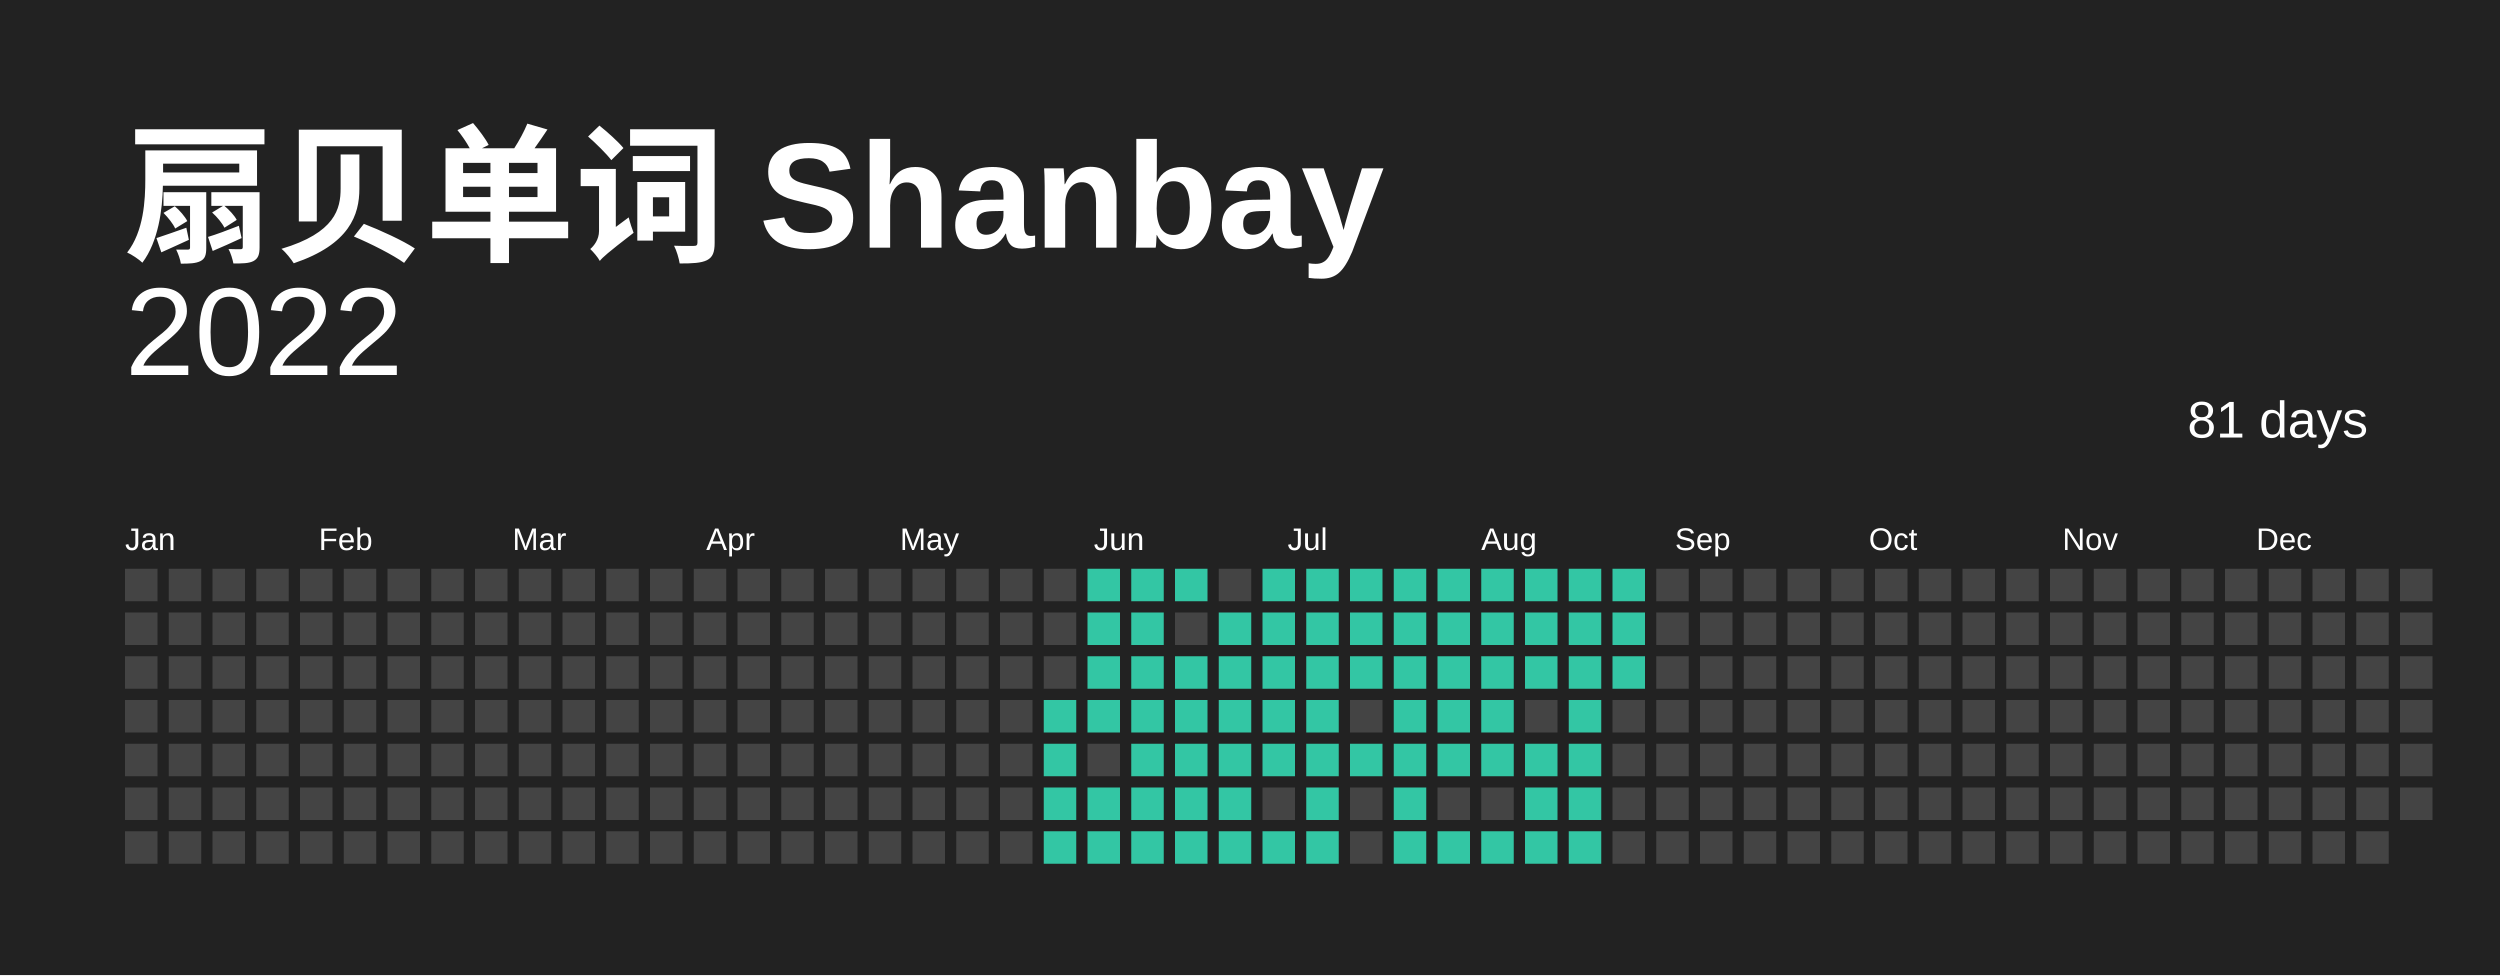
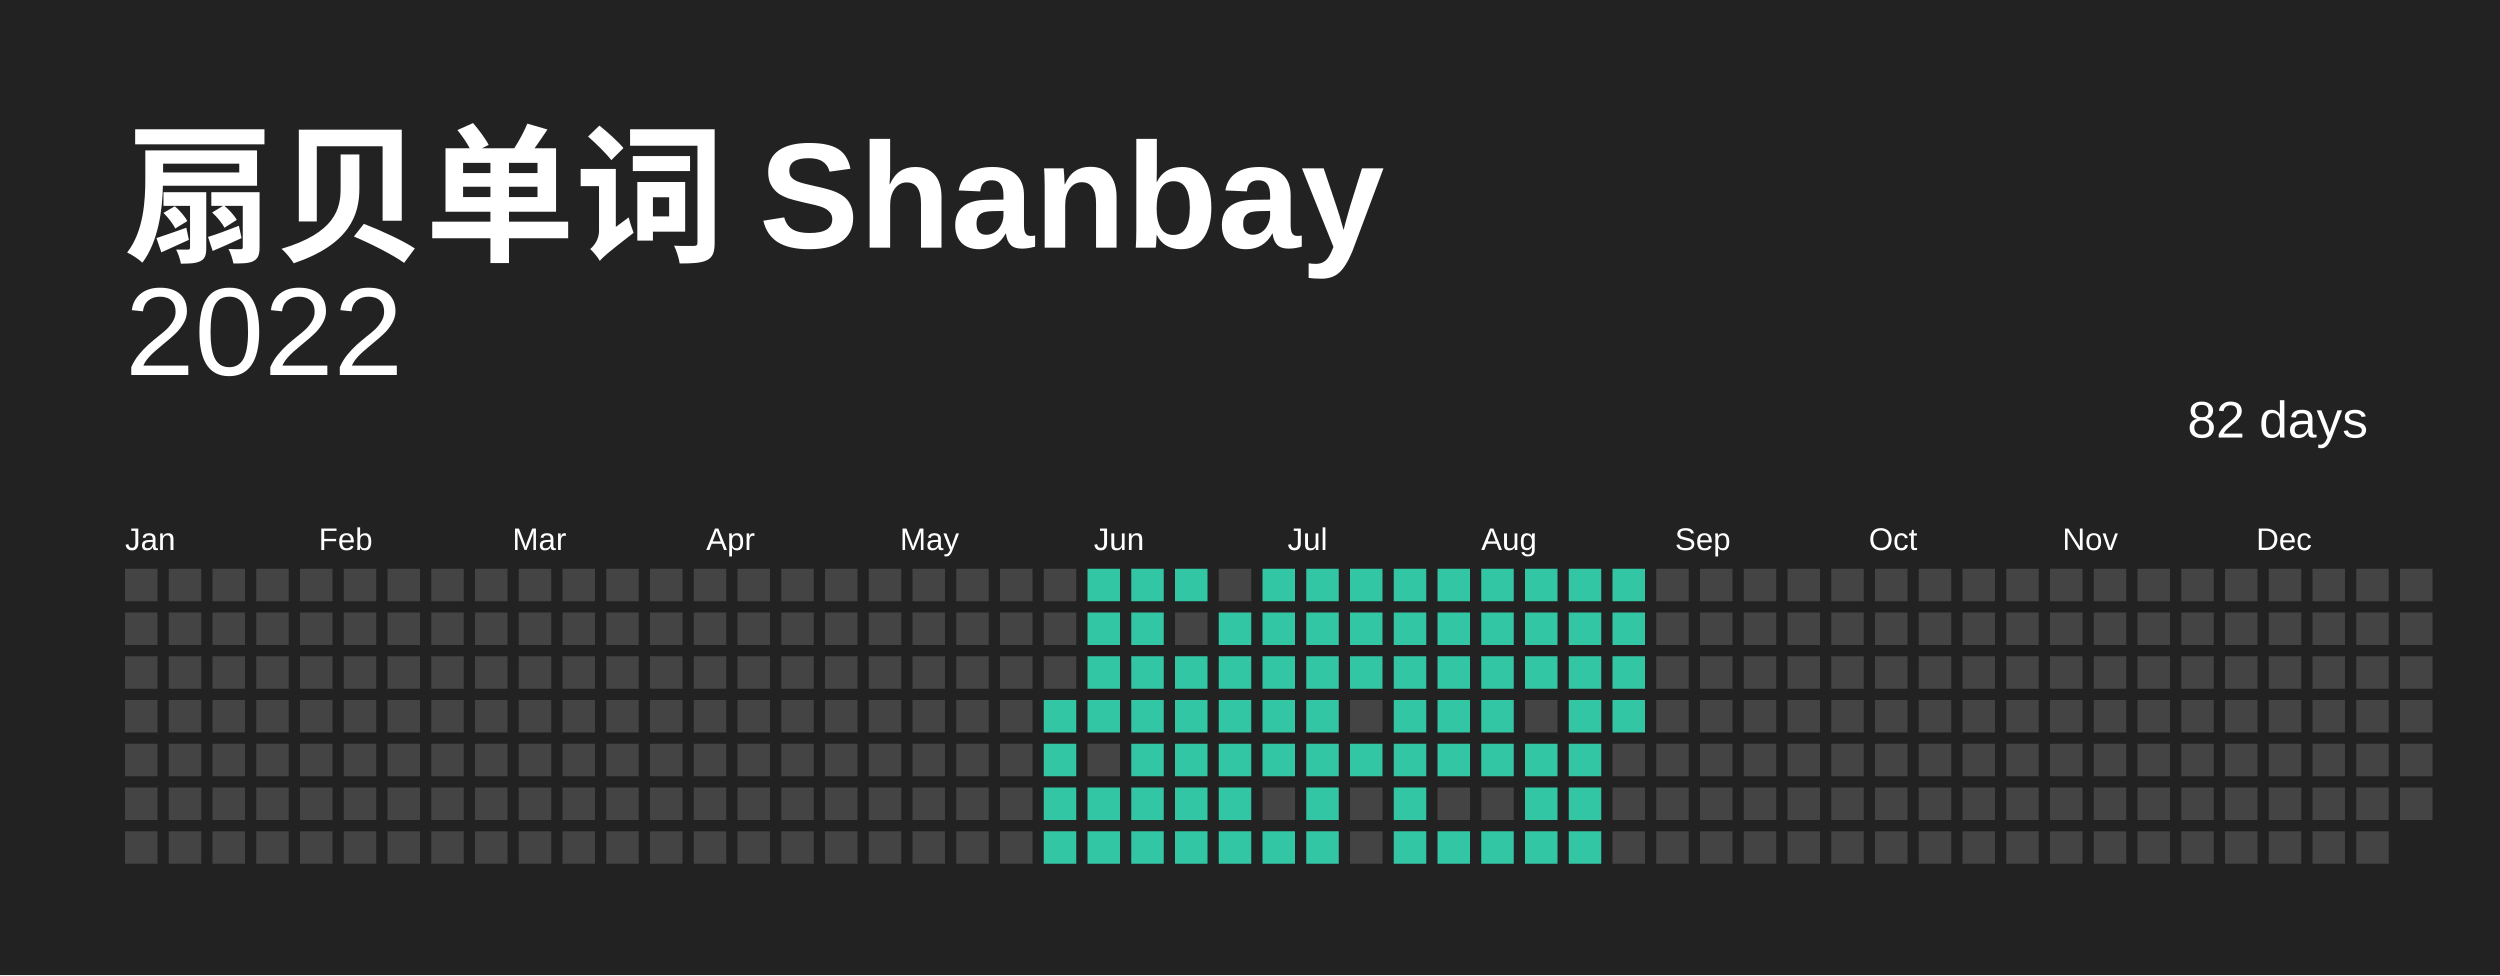
<svg xmlns="http://www.w3.org/2000/svg" baseProfile="full" height="78mm" version="1.1" viewBox="0,0,200,78" width="200mm">
  <defs />
  <rect fill="#222222" height="78" width="200" x="0" y="0" />
  <text fill="#FFFFFF" style="font-size:12px; font-family:Arial; font-weight:bold;" x="10" y="20"> 扇贝单词 Shanbay</text>
  <text alignment-baseline="hanging" fill="#FFFFFF" style="font-size:10.0px; font-family:Arial;" x="10" y="30">2022</text>
-   <text alignment-baseline="hanging" fill="#FFFFFF" style="font-size:4.125px; font-family:Arial;" x="175" y="35">81 days</text>
+   <text alignment-baseline="hanging" fill="#FFFFFF" style="font-size:4.125px; font-family:Arial;" x="175" y="35">82 days</text>
  <text fill="#FFFFFF" style="font-size:2.5px; font-family:Arial" x="10.0" y="44">Jan</text>
  <text fill="#FFFFFF" style="font-size:2.5px; font-family:Arial" x="25.5" y="44">Feb</text>
  <text fill="#FFFFFF" style="font-size:2.5px; font-family:Arial" x="41.0" y="44">Mar</text>
  <text fill="#FFFFFF" style="font-size:2.5px; font-family:Arial" x="56.5" y="44">Apr</text>
  <text fill="#FFFFFF" style="font-size:2.5px; font-family:Arial" x="72.0" y="44">May</text>
  <text fill="#FFFFFF" style="font-size:2.5px; font-family:Arial" x="87.5" y="44">Jun</text>
  <text fill="#FFFFFF" style="font-size:2.5px; font-family:Arial" x="103.0" y="44">Jul</text>
  <text fill="#FFFFFF" style="font-size:2.5px; font-family:Arial" x="118.5" y="44">Aug</text>
  <text fill="#FFFFFF" style="font-size:2.5px; font-family:Arial" x="134.0" y="44">Sep</text>
  <text fill="#FFFFFF" style="font-size:2.5px; font-family:Arial" x="149.5" y="44">Oct</text>
  <text fill="#FFFFFF" style="font-size:2.5px; font-family:Arial" x="165.0" y="44">Nov</text>
  <text fill="#FFFFFF" style="font-size:2.5px; font-family:Arial" x="180.5" y="44">Dec</text>
  <rect fill="#444444" height="2.6" width="2.6" x="10.0" y="45.5" />
  <rect fill="#444444" height="2.6" width="2.6" x="10.0" y="49.0" />
  <rect fill="#444444" height="2.6" width="2.6" x="10.0" y="52.5" />
  <rect fill="#444444" height="2.6" width="2.6" x="10.0" y="56.0" />
  <rect fill="#444444" height="2.6" width="2.6" x="10.0" y="59.5" />
  <rect fill="#444444" height="2.6" width="2.6" x="10.0" y="63.0" />
  <rect fill="#444444" height="2.6" width="2.6" x="10.0" y="66.5" />
  <rect fill="#444444" height="2.6" width="2.6" x="13.5" y="45.5" />
  <rect fill="#444444" height="2.6" width="2.6" x="13.5" y="49.0" />
  <rect fill="#444444" height="2.6" width="2.6" x="13.5" y="52.5" />
  <rect fill="#444444" height="2.6" width="2.6" x="13.5" y="56.0" />
  <rect fill="#444444" height="2.6" width="2.6" x="13.5" y="59.5" />
  <rect fill="#444444" height="2.6" width="2.6" x="13.5" y="63.0" />
  <rect fill="#444444" height="2.6" width="2.6" x="13.5" y="66.5" />
  <rect fill="#444444" height="2.6" width="2.6" x="17.0" y="45.5" />
  <rect fill="#444444" height="2.6" width="2.6" x="17.0" y="49.0" />
  <rect fill="#444444" height="2.6" width="2.6" x="17.0" y="52.5" />
  <rect fill="#444444" height="2.6" width="2.6" x="17.0" y="56.0" />
  <rect fill="#444444" height="2.6" width="2.6" x="17.0" y="59.5" />
  <rect fill="#444444" height="2.6" width="2.6" x="17.0" y="63.0" />
  <rect fill="#444444" height="2.6" width="2.6" x="17.0" y="66.5" />
  <rect fill="#444444" height="2.6" width="2.6" x="20.5" y="45.5" />
  <rect fill="#444444" height="2.6" width="2.6" x="20.5" y="49.0" />
  <rect fill="#444444" height="2.6" width="2.6" x="20.5" y="52.5" />
  <rect fill="#444444" height="2.6" width="2.6" x="20.5" y="56.0" />
  <rect fill="#444444" height="2.6" width="2.6" x="20.5" y="59.5" />
  <rect fill="#444444" height="2.6" width="2.6" x="20.5" y="63.0" />
  <rect fill="#444444" height="2.6" width="2.6" x="20.5" y="66.5" />
  <rect fill="#444444" height="2.6" width="2.6" x="24.0" y="45.5" />
  <rect fill="#444444" height="2.6" width="2.6" x="24.0" y="49.0" />
  <rect fill="#444444" height="2.6" width="2.6" x="24.0" y="52.5" />
  <rect fill="#444444" height="2.6" width="2.6" x="24.0" y="56.0" />
  <rect fill="#444444" height="2.6" width="2.6" x="24.0" y="59.5" />
  <rect fill="#444444" height="2.6" width="2.6" x="24.0" y="63.0" />
  <rect fill="#444444" height="2.6" width="2.6" x="24.0" y="66.5" />
  <rect fill="#444444" height="2.6" width="2.6" x="27.5" y="45.5" />
  <rect fill="#444444" height="2.6" width="2.6" x="27.5" y="49.0" />
  <rect fill="#444444" height="2.6" width="2.6" x="27.5" y="52.5" />
  <rect fill="#444444" height="2.6" width="2.6" x="27.5" y="56.0" />
  <rect fill="#444444" height="2.6" width="2.6" x="27.5" y="59.5" />
  <rect fill="#444444" height="2.6" width="2.6" x="27.5" y="63.0" />
  <rect fill="#444444" height="2.6" width="2.6" x="27.5" y="66.5" />
  <rect fill="#444444" height="2.6" width="2.6" x="31.0" y="45.5" />
  <rect fill="#444444" height="2.6" width="2.6" x="31.0" y="49.0" />
  <rect fill="#444444" height="2.6" width="2.6" x="31.0" y="52.5" />
  <rect fill="#444444" height="2.6" width="2.6" x="31.0" y="56.0" />
  <rect fill="#444444" height="2.6" width="2.6" x="31.0" y="59.5" />
  <rect fill="#444444" height="2.6" width="2.6" x="31.0" y="63.0" />
  <rect fill="#444444" height="2.6" width="2.6" x="31.0" y="66.5" />
  <rect fill="#444444" height="2.6" width="2.6" x="34.5" y="45.5" />
  <rect fill="#444444" height="2.6" width="2.6" x="34.5" y="49.0" />
  <rect fill="#444444" height="2.6" width="2.6" x="34.5" y="52.5" />
  <rect fill="#444444" height="2.6" width="2.6" x="34.5" y="56.0" />
  <rect fill="#444444" height="2.6" width="2.6" x="34.5" y="59.5" />
  <rect fill="#444444" height="2.6" width="2.6" x="34.5" y="63.0" />
  <rect fill="#444444" height="2.6" width="2.6" x="34.5" y="66.5" />
  <rect fill="#444444" height="2.6" width="2.6" x="38.0" y="45.5" />
  <rect fill="#444444" height="2.6" width="2.6" x="38.0" y="49.0" />
  <rect fill="#444444" height="2.6" width="2.6" x="38.0" y="52.5" />
  <rect fill="#444444" height="2.6" width="2.6" x="38.0" y="56.0" />
  <rect fill="#444444" height="2.6" width="2.6" x="38.0" y="59.5" />
  <rect fill="#444444" height="2.6" width="2.6" x="38.0" y="63.0" />
  <rect fill="#444444" height="2.6" width="2.6" x="38.0" y="66.5" />
  <rect fill="#444444" height="2.6" width="2.6" x="41.5" y="45.5" />
  <rect fill="#444444" height="2.6" width="2.6" x="41.5" y="49.0" />
  <rect fill="#444444" height="2.6" width="2.6" x="41.5" y="52.5" />
  <rect fill="#444444" height="2.6" width="2.6" x="41.5" y="56.0" />
  <rect fill="#444444" height="2.6" width="2.6" x="41.5" y="59.5" />
  <rect fill="#444444" height="2.6" width="2.6" x="41.5" y="63.0" />
  <rect fill="#444444" height="2.6" width="2.6" x="41.5" y="66.5" />
  <rect fill="#444444" height="2.6" width="2.6" x="45.0" y="45.5" />
  <rect fill="#444444" height="2.6" width="2.6" x="45.0" y="49.0" />
  <rect fill="#444444" height="2.6" width="2.6" x="45.0" y="52.5" />
  <rect fill="#444444" height="2.6" width="2.6" x="45.0" y="56.0" />
  <rect fill="#444444" height="2.6" width="2.6" x="45.0" y="59.5" />
  <rect fill="#444444" height="2.6" width="2.6" x="45.0" y="63.0" />
  <rect fill="#444444" height="2.6" width="2.6" x="45.0" y="66.5" />
  <rect fill="#444444" height="2.6" width="2.6" x="48.5" y="45.5" />
  <rect fill="#444444" height="2.6" width="2.6" x="48.5" y="49.0" />
  <rect fill="#444444" height="2.6" width="2.6" x="48.5" y="52.5" />
  <rect fill="#444444" height="2.6" width="2.6" x="48.5" y="56.0" />
  <rect fill="#444444" height="2.6" width="2.6" x="48.5" y="59.5" />
  <rect fill="#444444" height="2.6" width="2.6" x="48.5" y="63.0" />
  <rect fill="#444444" height="2.6" width="2.6" x="48.5" y="66.5" />
  <rect fill="#444444" height="2.6" width="2.6" x="52.0" y="45.5" />
  <rect fill="#444444" height="2.6" width="2.6" x="52.0" y="49.0" />
  <rect fill="#444444" height="2.6" width="2.6" x="52.0" y="52.5" />
  <rect fill="#444444" height="2.6" width="2.6" x="52.0" y="56.0" />
  <rect fill="#444444" height="2.6" width="2.6" x="52.0" y="59.5" />
  <rect fill="#444444" height="2.6" width="2.6" x="52.0" y="63.0" />
  <rect fill="#444444" height="2.6" width="2.6" x="52.0" y="66.5" />
  <rect fill="#444444" height="2.6" width="2.6" x="55.5" y="45.5" />
  <rect fill="#444444" height="2.6" width="2.6" x="55.5" y="49.0" />
  <rect fill="#444444" height="2.6" width="2.6" x="55.5" y="52.5" />
  <rect fill="#444444" height="2.6" width="2.6" x="55.5" y="56.0" />
  <rect fill="#444444" height="2.6" width="2.6" x="55.5" y="59.5" />
  <rect fill="#444444" height="2.6" width="2.6" x="55.5" y="63.0" />
  <rect fill="#444444" height="2.6" width="2.6" x="55.5" y="66.5" />
  <rect fill="#444444" height="2.6" width="2.6" x="59.0" y="45.5" />
  <rect fill="#444444" height="2.6" width="2.6" x="59.0" y="49.0" />
  <rect fill="#444444" height="2.6" width="2.6" x="59.0" y="52.5" />
  <rect fill="#444444" height="2.6" width="2.6" x="59.0" y="56.0" />
  <rect fill="#444444" height="2.6" width="2.6" x="59.0" y="59.5" />
  <rect fill="#444444" height="2.6" width="2.6" x="59.0" y="63.0" />
  <rect fill="#444444" height="2.6" width="2.6" x="59.0" y="66.5" />
  <rect fill="#444444" height="2.6" width="2.6" x="62.5" y="45.5" />
  <rect fill="#444444" height="2.6" width="2.6" x="62.5" y="49.0" />
  <rect fill="#444444" height="2.6" width="2.6" x="62.5" y="52.5" />
  <rect fill="#444444" height="2.6" width="2.6" x="62.5" y="56.0" />
  <rect fill="#444444" height="2.6" width="2.6" x="62.5" y="59.5" />
  <rect fill="#444444" height="2.6" width="2.6" x="62.5" y="63.0" />
  <rect fill="#444444" height="2.6" width="2.6" x="62.5" y="66.5" />
  <rect fill="#444444" height="2.6" width="2.6" x="66.0" y="45.5" />
  <rect fill="#444444" height="2.6" width="2.6" x="66.0" y="49.0" />
  <rect fill="#444444" height="2.6" width="2.6" x="66.0" y="52.5" />
  <rect fill="#444444" height="2.6" width="2.6" x="66.0" y="56.0" />
  <rect fill="#444444" height="2.6" width="2.6" x="66.0" y="59.5" />
  <rect fill="#444444" height="2.6" width="2.6" x="66.0" y="63.0" />
  <rect fill="#444444" height="2.6" width="2.6" x="66.0" y="66.5" />
  <rect fill="#444444" height="2.6" width="2.6" x="69.5" y="45.5" />
  <rect fill="#444444" height="2.6" width="2.6" x="69.5" y="49.0" />
  <rect fill="#444444" height="2.6" width="2.6" x="69.5" y="52.5" />
  <rect fill="#444444" height="2.6" width="2.6" x="69.5" y="56.0" />
  <rect fill="#444444" height="2.6" width="2.6" x="69.5" y="59.5" />
  <rect fill="#444444" height="2.6" width="2.6" x="69.5" y="63.0" />
  <rect fill="#444444" height="2.6" width="2.6" x="69.5" y="66.5" />
  <rect fill="#444444" height="2.6" width="2.6" x="73.0" y="45.5" />
  <rect fill="#444444" height="2.6" width="2.6" x="73.0" y="49.0" />
  <rect fill="#444444" height="2.6" width="2.6" x="73.0" y="52.5" />
  <rect fill="#444444" height="2.6" width="2.6" x="73.0" y="56.0" />
  <rect fill="#444444" height="2.6" width="2.6" x="73.0" y="59.5" />
  <rect fill="#444444" height="2.6" width="2.6" x="73.0" y="63.0" />
  <rect fill="#444444" height="2.6" width="2.6" x="73.0" y="66.5" />
  <rect fill="#444444" height="2.6" width="2.6" x="76.5" y="45.5" />
  <rect fill="#444444" height="2.6" width="2.6" x="76.5" y="49.0" />
  <rect fill="#444444" height="2.6" width="2.6" x="76.5" y="52.5" />
  <rect fill="#444444" height="2.6" width="2.6" x="76.5" y="56.0" />
  <rect fill="#444444" height="2.6" width="2.6" x="76.5" y="59.5" />
  <rect fill="#444444" height="2.6" width="2.6" x="76.5" y="63.0" />
  <rect fill="#444444" height="2.6" width="2.6" x="76.5" y="66.5" />
  <rect fill="#444444" height="2.6" width="2.6" x="80.0" y="45.5" />
  <rect fill="#444444" height="2.6" width="2.6" x="80.0" y="49.0" />
  <rect fill="#444444" height="2.6" width="2.6" x="80.0" y="52.5" />
  <rect fill="#444444" height="2.6" width="2.6" x="80.0" y="56.0" />
  <rect fill="#444444" height="2.6" width="2.6" x="80.0" y="59.5" />
  <rect fill="#444444" height="2.6" width="2.6" x="80.0" y="63.0" />
  <rect fill="#444444" height="2.6" width="2.6" x="80.0" y="66.5" />
  <rect fill="#444444" height="2.6" width="2.6" x="83.5" y="45.5" />
  <rect fill="#444444" height="2.6" width="2.6" x="83.5" y="49.0" />
  <rect fill="#444444" height="2.6" width="2.6" x="83.5" y="52.5" />
  <rect fill="#33C6A4" height="2.6" width="2.6" x="83.5" y="56.0" />
  <rect fill="#33C6A4" height="2.6" width="2.6" x="83.5" y="59.5" />
  <rect fill="#33C6A4" height="2.6" width="2.6" x="83.5" y="63.0" />
  <rect fill="#33C6A4" height="2.6" width="2.6" x="83.5" y="66.5" />
  <rect fill="#33C6A4" height="2.6" width="2.6" x="87.0" y="45.5" />
  <rect fill="#33C6A4" height="2.6" width="2.6" x="87.0" y="49.0" />
  <rect fill="#33C6A4" height="2.6" width="2.6" x="87.0" y="52.5" />
  <rect fill="#33C6A4" height="2.6" width="2.6" x="87.0" y="56.0" />
  <rect fill="#444444" height="2.6" width="2.6" x="87.0" y="59.5" />
  <rect fill="#33C6A4" height="2.6" width="2.6" x="87.0" y="63.0" />
  <rect fill="#33C6A4" height="2.6" width="2.6" x="87.0" y="66.5" />
  <rect fill="#33C6A4" height="2.6" width="2.6" x="90.5" y="45.5" />
  <rect fill="#33C6A4" height="2.6" width="2.6" x="90.5" y="49.0" />
  <rect fill="#33C6A4" height="2.6" width="2.6" x="90.5" y="52.5" />
  <rect fill="#33C6A4" height="2.6" width="2.6" x="90.5" y="56.0" />
  <rect fill="#33C6A4" height="2.6" width="2.6" x="90.5" y="59.5" />
  <rect fill="#33C6A4" height="2.6" width="2.6" x="90.5" y="63.0" />
  <rect fill="#33C6A4" height="2.6" width="2.6" x="90.5" y="66.5" />
  <rect fill="#33C6A4" height="2.6" width="2.6" x="94.0" y="45.5" />
  <rect fill="#444444" height="2.6" width="2.6" x="94.0" y="49.0" />
  <rect fill="#33C6A4" height="2.6" width="2.6" x="94.0" y="52.5" />
  <rect fill="#33C6A4" height="2.6" width="2.6" x="94.0" y="56.0" />
  <rect fill="#33C6A4" height="2.6" width="2.6" x="94.0" y="59.5" />
  <rect fill="#33C6A4" height="2.6" width="2.6" x="94.0" y="63.0" />
  <rect fill="#33C6A4" height="2.6" width="2.6" x="94.0" y="66.5" />
  <rect fill="#444444" height="2.6" width="2.6" x="97.5" y="45.5" />
  <rect fill="#33C6A4" height="2.6" width="2.6" x="97.5" y="49.0" />
  <rect fill="#33C6A4" height="2.6" width="2.6" x="97.5" y="52.5" />
  <rect fill="#33C6A4" height="2.6" width="2.6" x="97.5" y="56.0" />
  <rect fill="#33C6A4" height="2.6" width="2.6" x="97.5" y="59.5" />
  <rect fill="#33C6A4" height="2.6" width="2.6" x="97.5" y="63.0" />
  <rect fill="#33C6A4" height="2.6" width="2.6" x="97.5" y="66.5" />
  <rect fill="#33C6A4" height="2.6" width="2.6" x="101.0" y="45.5" />
  <rect fill="#33C6A4" height="2.6" width="2.6" x="101.0" y="49.0" />
  <rect fill="#33C6A4" height="2.6" width="2.6" x="101.0" y="52.5" />
  <rect fill="#33C6A4" height="2.6" width="2.6" x="101.0" y="56.0" />
  <rect fill="#33C6A4" height="2.6" width="2.6" x="101.0" y="59.5" />
  <rect fill="#444444" height="2.6" width="2.6" x="101.0" y="63.0" />
  <rect fill="#33C6A4" height="2.6" width="2.6" x="101.0" y="66.5" />
  <rect fill="#33C6A4" height="2.6" width="2.6" x="104.5" y="45.5" />
  <rect fill="#33C6A4" height="2.6" width="2.6" x="104.5" y="49.0" />
  <rect fill="#33C6A4" height="2.6" width="2.6" x="104.5" y="52.5" />
  <rect fill="#33C6A4" height="2.6" width="2.6" x="104.5" y="56.0" />
  <rect fill="#33C6A4" height="2.6" width="2.6" x="104.5" y="59.5" />
  <rect fill="#33C6A4" height="2.6" width="2.6" x="104.5" y="63.0" />
  <rect fill="#33C6A4" height="2.6" width="2.6" x="104.5" y="66.5" />
  <rect fill="#33C6A4" height="2.6" width="2.6" x="108.0" y="45.5" />
  <rect fill="#33C6A4" height="2.6" width="2.6" x="108.0" y="49.0" />
  <rect fill="#33C6A4" height="2.6" width="2.6" x="108.0" y="52.5" />
  <rect fill="#444444" height="2.6" width="2.6" x="108.0" y="56.0" />
  <rect fill="#33C6A4" height="2.6" width="2.6" x="108.0" y="59.5" />
  <rect fill="#444444" height="2.6" width="2.6" x="108.0" y="63.0" />
  <rect fill="#444444" height="2.6" width="2.6" x="108.0" y="66.5" />
  <rect fill="#33C6A4" height="2.6" width="2.6" x="111.5" y="45.5" />
  <rect fill="#33C6A4" height="2.6" width="2.6" x="111.5" y="49.0" />
  <rect fill="#33C6A4" height="2.6" width="2.6" x="111.5" y="52.5" />
  <rect fill="#33C6A4" height="2.6" width="2.6" x="111.5" y="56.0" />
  <rect fill="#33C6A4" height="2.6" width="2.6" x="111.5" y="59.5" />
  <rect fill="#33C6A4" height="2.6" width="2.6" x="111.5" y="63.0" />
  <rect fill="#33C6A4" height="2.6" width="2.6" x="111.5" y="66.5" />
  <rect fill="#33C6A4" height="2.6" width="2.6" x="115.0" y="45.5" />
  <rect fill="#33C6A4" height="2.6" width="2.6" x="115.0" y="49.0" />
  <rect fill="#33C6A4" height="2.6" width="2.6" x="115.0" y="52.5" />
  <rect fill="#33C6A4" height="2.6" width="2.6" x="115.0" y="56.0" />
  <rect fill="#33C6A4" height="2.6" width="2.6" x="115.0" y="59.5" />
  <rect fill="#444444" height="2.6" width="2.6" x="115.0" y="63.0" />
  <rect fill="#33C6A4" height="2.6" width="2.6" x="115.0" y="66.5" />
  <rect fill="#33C6A4" height="2.6" width="2.6" x="118.5" y="45.5" />
  <rect fill="#33C6A4" height="2.6" width="2.6" x="118.5" y="49.0" />
  <rect fill="#33C6A4" height="2.6" width="2.6" x="118.5" y="52.5" />
  <rect fill="#33C6A4" height="2.6" width="2.6" x="118.5" y="56.0" />
  <rect fill="#33C6A4" height="2.6" width="2.6" x="118.5" y="59.5" />
  <rect fill="#444444" height="2.6" width="2.6" x="118.5" y="63.0" />
  <rect fill="#33C6A4" height="2.6" width="2.6" x="118.5" y="66.5" />
  <rect fill="#33C6A4" height="2.6" width="2.6" x="122.0" y="45.5" />
  <rect fill="#33C6A4" height="2.6" width="2.6" x="122.0" y="49.0" />
  <rect fill="#33C6A4" height="2.6" width="2.6" x="122.0" y="52.5" />
  <rect fill="#444444" height="2.6" width="2.6" x="122.0" y="56.0" />
  <rect fill="#33C6A4" height="2.6" width="2.6" x="122.0" y="59.5" />
  <rect fill="#33C6A4" height="2.6" width="2.6" x="122.0" y="63.0" />
  <rect fill="#33C6A4" height="2.6" width="2.6" x="122.0" y="66.5" />
  <rect fill="#33C6A4" height="2.6" width="2.6" x="125.5" y="45.5" />
  <rect fill="#33C6A4" height="2.6" width="2.6" x="125.5" y="49.0" />
  <rect fill="#33C6A4" height="2.6" width="2.6" x="125.5" y="52.5" />
  <rect fill="#33C6A4" height="2.6" width="2.6" x="125.5" y="56.0" />
  <rect fill="#33C6A4" height="2.6" width="2.6" x="125.5" y="59.5" />
  <rect fill="#33C6A4" height="2.6" width="2.6" x="125.5" y="63.0" />
  <rect fill="#33C6A4" height="2.6" width="2.6" x="125.5" y="66.5" />
  <rect fill="#33C6A4" height="2.6" width="2.6" x="129.0" y="45.5" />
  <rect fill="#33C6A4" height="2.6" width="2.6" x="129.0" y="49.0" />
  <rect fill="#33C6A4" height="2.6" width="2.6" x="129.0" y="52.5" />
-   <rect fill="#444444" height="2.6" width="2.6" x="129.0" y="56.0" />
+   <rect fill="#33C6A4" height="2.6" width="2.6" x="129.0" y="56.0" />
  <rect fill="#444444" height="2.6" width="2.6" x="129.0" y="59.5" />
  <rect fill="#444444" height="2.6" width="2.6" x="129.0" y="63.0" />
  <rect fill="#444444" height="2.6" width="2.6" x="129.0" y="66.5" />
  <rect fill="#444444" height="2.6" width="2.6" x="132.5" y="45.5" />
  <rect fill="#444444" height="2.6" width="2.6" x="132.5" y="49.0" />
  <rect fill="#444444" height="2.6" width="2.6" x="132.5" y="52.5" />
  <rect fill="#444444" height="2.6" width="2.6" x="132.5" y="56.0" />
  <rect fill="#444444" height="2.6" width="2.6" x="132.5" y="59.5" />
  <rect fill="#444444" height="2.6" width="2.6" x="132.5" y="63.0" />
  <rect fill="#444444" height="2.6" width="2.6" x="132.5" y="66.5" />
  <rect fill="#444444" height="2.6" width="2.6" x="136.0" y="45.5" />
  <rect fill="#444444" height="2.6" width="2.6" x="136.0" y="49.0" />
  <rect fill="#444444" height="2.6" width="2.6" x="136.0" y="52.5" />
  <rect fill="#444444" height="2.6" width="2.6" x="136.0" y="56.0" />
  <rect fill="#444444" height="2.6" width="2.6" x="136.0" y="59.5" />
  <rect fill="#444444" height="2.6" width="2.6" x="136.0" y="63.0" />
  <rect fill="#444444" height="2.6" width="2.6" x="136.0" y="66.5" />
  <rect fill="#444444" height="2.6" width="2.6" x="139.5" y="45.5" />
  <rect fill="#444444" height="2.6" width="2.6" x="139.5" y="49.0" />
  <rect fill="#444444" height="2.6" width="2.6" x="139.5" y="52.5" />
  <rect fill="#444444" height="2.6" width="2.6" x="139.5" y="56.0" />
  <rect fill="#444444" height="2.6" width="2.6" x="139.5" y="59.5" />
  <rect fill="#444444" height="2.6" width="2.6" x="139.5" y="63.0" />
  <rect fill="#444444" height="2.6" width="2.6" x="139.5" y="66.5" />
  <rect fill="#444444" height="2.6" width="2.6" x="143.0" y="45.5" />
  <rect fill="#444444" height="2.6" width="2.6" x="143.0" y="49.0" />
  <rect fill="#444444" height="2.6" width="2.6" x="143.0" y="52.5" />
  <rect fill="#444444" height="2.6" width="2.6" x="143.0" y="56.0" />
  <rect fill="#444444" height="2.6" width="2.6" x="143.0" y="59.5" />
  <rect fill="#444444" height="2.6" width="2.6" x="143.0" y="63.0" />
  <rect fill="#444444" height="2.6" width="2.6" x="143.0" y="66.5" />
  <rect fill="#444444" height="2.6" width="2.6" x="146.5" y="45.5" />
  <rect fill="#444444" height="2.6" width="2.6" x="146.5" y="49.0" />
  <rect fill="#444444" height="2.6" width="2.6" x="146.5" y="52.5" />
  <rect fill="#444444" height="2.6" width="2.6" x="146.5" y="56.0" />
  <rect fill="#444444" height="2.6" width="2.6" x="146.5" y="59.5" />
  <rect fill="#444444" height="2.6" width="2.6" x="146.5" y="63.0" />
  <rect fill="#444444" height="2.6" width="2.6" x="146.5" y="66.5" />
  <rect fill="#444444" height="2.6" width="2.6" x="150.0" y="45.5" />
  <rect fill="#444444" height="2.6" width="2.6" x="150.0" y="49.0" />
  <rect fill="#444444" height="2.6" width="2.6" x="150.0" y="52.5" />
  <rect fill="#444444" height="2.6" width="2.6" x="150.0" y="56.0" />
  <rect fill="#444444" height="2.6" width="2.6" x="150.0" y="59.5" />
  <rect fill="#444444" height="2.6" width="2.6" x="150.0" y="63.0" />
  <rect fill="#444444" height="2.6" width="2.6" x="150.0" y="66.5" />
  <rect fill="#444444" height="2.6" width="2.6" x="153.5" y="45.5" />
  <rect fill="#444444" height="2.6" width="2.6" x="153.5" y="49.0" />
  <rect fill="#444444" height="2.6" width="2.6" x="153.5" y="52.5" />
  <rect fill="#444444" height="2.6" width="2.6" x="153.5" y="56.0" />
  <rect fill="#444444" height="2.6" width="2.6" x="153.5" y="59.5" />
  <rect fill="#444444" height="2.6" width="2.6" x="153.5" y="63.0" />
  <rect fill="#444444" height="2.6" width="2.6" x="153.5" y="66.5" />
  <rect fill="#444444" height="2.6" width="2.6" x="157.0" y="45.5" />
  <rect fill="#444444" height="2.6" width="2.6" x="157.0" y="49.0" />
  <rect fill="#444444" height="2.6" width="2.6" x="157.0" y="52.5" />
  <rect fill="#444444" height="2.6" width="2.6" x="157.0" y="56.0" />
  <rect fill="#444444" height="2.6" width="2.6" x="157.0" y="59.5" />
  <rect fill="#444444" height="2.6" width="2.6" x="157.0" y="63.0" />
  <rect fill="#444444" height="2.6" width="2.6" x="157.0" y="66.5" />
  <rect fill="#444444" height="2.6" width="2.6" x="160.5" y="45.5" />
  <rect fill="#444444" height="2.6" width="2.6" x="160.5" y="49.0" />
  <rect fill="#444444" height="2.6" width="2.6" x="160.5" y="52.5" />
  <rect fill="#444444" height="2.6" width="2.6" x="160.5" y="56.0" />
  <rect fill="#444444" height="2.6" width="2.6" x="160.5" y="59.5" />
  <rect fill="#444444" height="2.6" width="2.6" x="160.5" y="63.0" />
  <rect fill="#444444" height="2.6" width="2.6" x="160.5" y="66.5" />
  <rect fill="#444444" height="2.6" width="2.6" x="164.0" y="45.5" />
  <rect fill="#444444" height="2.6" width="2.6" x="164.0" y="49.0" />
  <rect fill="#444444" height="2.6" width="2.6" x="164.0" y="52.5" />
  <rect fill="#444444" height="2.6" width="2.6" x="164.0" y="56.0" />
  <rect fill="#444444" height="2.6" width="2.6" x="164.0" y="59.5" />
  <rect fill="#444444" height="2.6" width="2.6" x="164.0" y="63.0" />
  <rect fill="#444444" height="2.6" width="2.6" x="164.0" y="66.5" />
  <rect fill="#444444" height="2.6" width="2.6" x="167.5" y="45.5" />
  <rect fill="#444444" height="2.6" width="2.6" x="167.5" y="49.0" />
  <rect fill="#444444" height="2.6" width="2.6" x="167.5" y="52.5" />
  <rect fill="#444444" height="2.6" width="2.6" x="167.5" y="56.0" />
  <rect fill="#444444" height="2.6" width="2.6" x="167.5" y="59.5" />
  <rect fill="#444444" height="2.6" width="2.6" x="167.5" y="63.0" />
  <rect fill="#444444" height="2.6" width="2.6" x="167.5" y="66.5" />
  <rect fill="#444444" height="2.6" width="2.6" x="171.0" y="45.5" />
  <rect fill="#444444" height="2.6" width="2.6" x="171.0" y="49.0" />
  <rect fill="#444444" height="2.6" width="2.6" x="171.0" y="52.5" />
  <rect fill="#444444" height="2.6" width="2.6" x="171.0" y="56.0" />
  <rect fill="#444444" height="2.6" width="2.6" x="171.0" y="59.5" />
  <rect fill="#444444" height="2.6" width="2.6" x="171.0" y="63.0" />
  <rect fill="#444444" height="2.6" width="2.6" x="171.0" y="66.5" />
  <rect fill="#444444" height="2.6" width="2.6" x="174.5" y="45.5" />
  <rect fill="#444444" height="2.6" width="2.6" x="174.5" y="49.0" />
  <rect fill="#444444" height="2.6" width="2.6" x="174.5" y="52.5" />
  <rect fill="#444444" height="2.6" width="2.6" x="174.5" y="56.0" />
  <rect fill="#444444" height="2.6" width="2.6" x="174.5" y="59.5" />
  <rect fill="#444444" height="2.6" width="2.6" x="174.5" y="63.0" />
  <rect fill="#444444" height="2.6" width="2.6" x="174.5" y="66.5" />
  <rect fill="#444444" height="2.6" width="2.6" x="178.0" y="45.5" />
  <rect fill="#444444" height="2.6" width="2.6" x="178.0" y="49.0" />
  <rect fill="#444444" height="2.6" width="2.6" x="178.0" y="52.5" />
  <rect fill="#444444" height="2.6" width="2.6" x="178.0" y="56.0" />
  <rect fill="#444444" height="2.6" width="2.6" x="178.0" y="59.5" />
  <rect fill="#444444" height="2.6" width="2.6" x="178.0" y="63.0" />
  <rect fill="#444444" height="2.6" width="2.6" x="178.0" y="66.5" />
  <rect fill="#444444" height="2.6" width="2.6" x="181.5" y="45.5" />
  <rect fill="#444444" height="2.6" width="2.6" x="181.5" y="49.0" />
  <rect fill="#444444" height="2.6" width="2.6" x="181.5" y="52.5" />
  <rect fill="#444444" height="2.6" width="2.6" x="181.5" y="56.0" />
  <rect fill="#444444" height="2.6" width="2.6" x="181.5" y="59.5" />
  <rect fill="#444444" height="2.6" width="2.6" x="181.5" y="63.0" />
  <rect fill="#444444" height="2.6" width="2.6" x="181.5" y="66.5" />
  <rect fill="#444444" height="2.6" width="2.6" x="185.0" y="45.5" />
  <rect fill="#444444" height="2.6" width="2.6" x="185.0" y="49.0" />
  <rect fill="#444444" height="2.6" width="2.6" x="185.0" y="52.5" />
  <rect fill="#444444" height="2.6" width="2.6" x="185.0" y="56.0" />
  <rect fill="#444444" height="2.6" width="2.6" x="185.0" y="59.5" />
  <rect fill="#444444" height="2.6" width="2.6" x="185.0" y="63.0" />
  <rect fill="#444444" height="2.6" width="2.6" x="185.0" y="66.5" />
  <rect fill="#444444" height="2.6" width="2.6" x="188.5" y="45.5" />
  <rect fill="#444444" height="2.6" width="2.6" x="188.5" y="49.0" />
  <rect fill="#444444" height="2.6" width="2.6" x="188.5" y="52.5" />
  <rect fill="#444444" height="2.6" width="2.6" x="188.5" y="56.0" />
  <rect fill="#444444" height="2.6" width="2.6" x="188.5" y="59.5" />
  <rect fill="#444444" height="2.6" width="2.6" x="188.5" y="63.0" />
  <rect fill="#444444" height="2.6" width="2.6" x="188.5" y="66.5" />
  <rect fill="#444444" height="2.6" width="2.6" x="192.0" y="45.5" />
  <rect fill="#444444" height="2.6" width="2.6" x="192.0" y="49.0" />
  <rect fill="#444444" height="2.6" width="2.6" x="192.0" y="52.5" />
  <rect fill="#444444" height="2.6" width="2.6" x="192.0" y="56.0" />
  <rect fill="#444444" height="2.6" width="2.6" x="192.0" y="59.5" />
  <rect fill="#444444" height="2.6" width="2.6" x="192.0" y="63.0" />
</svg>
